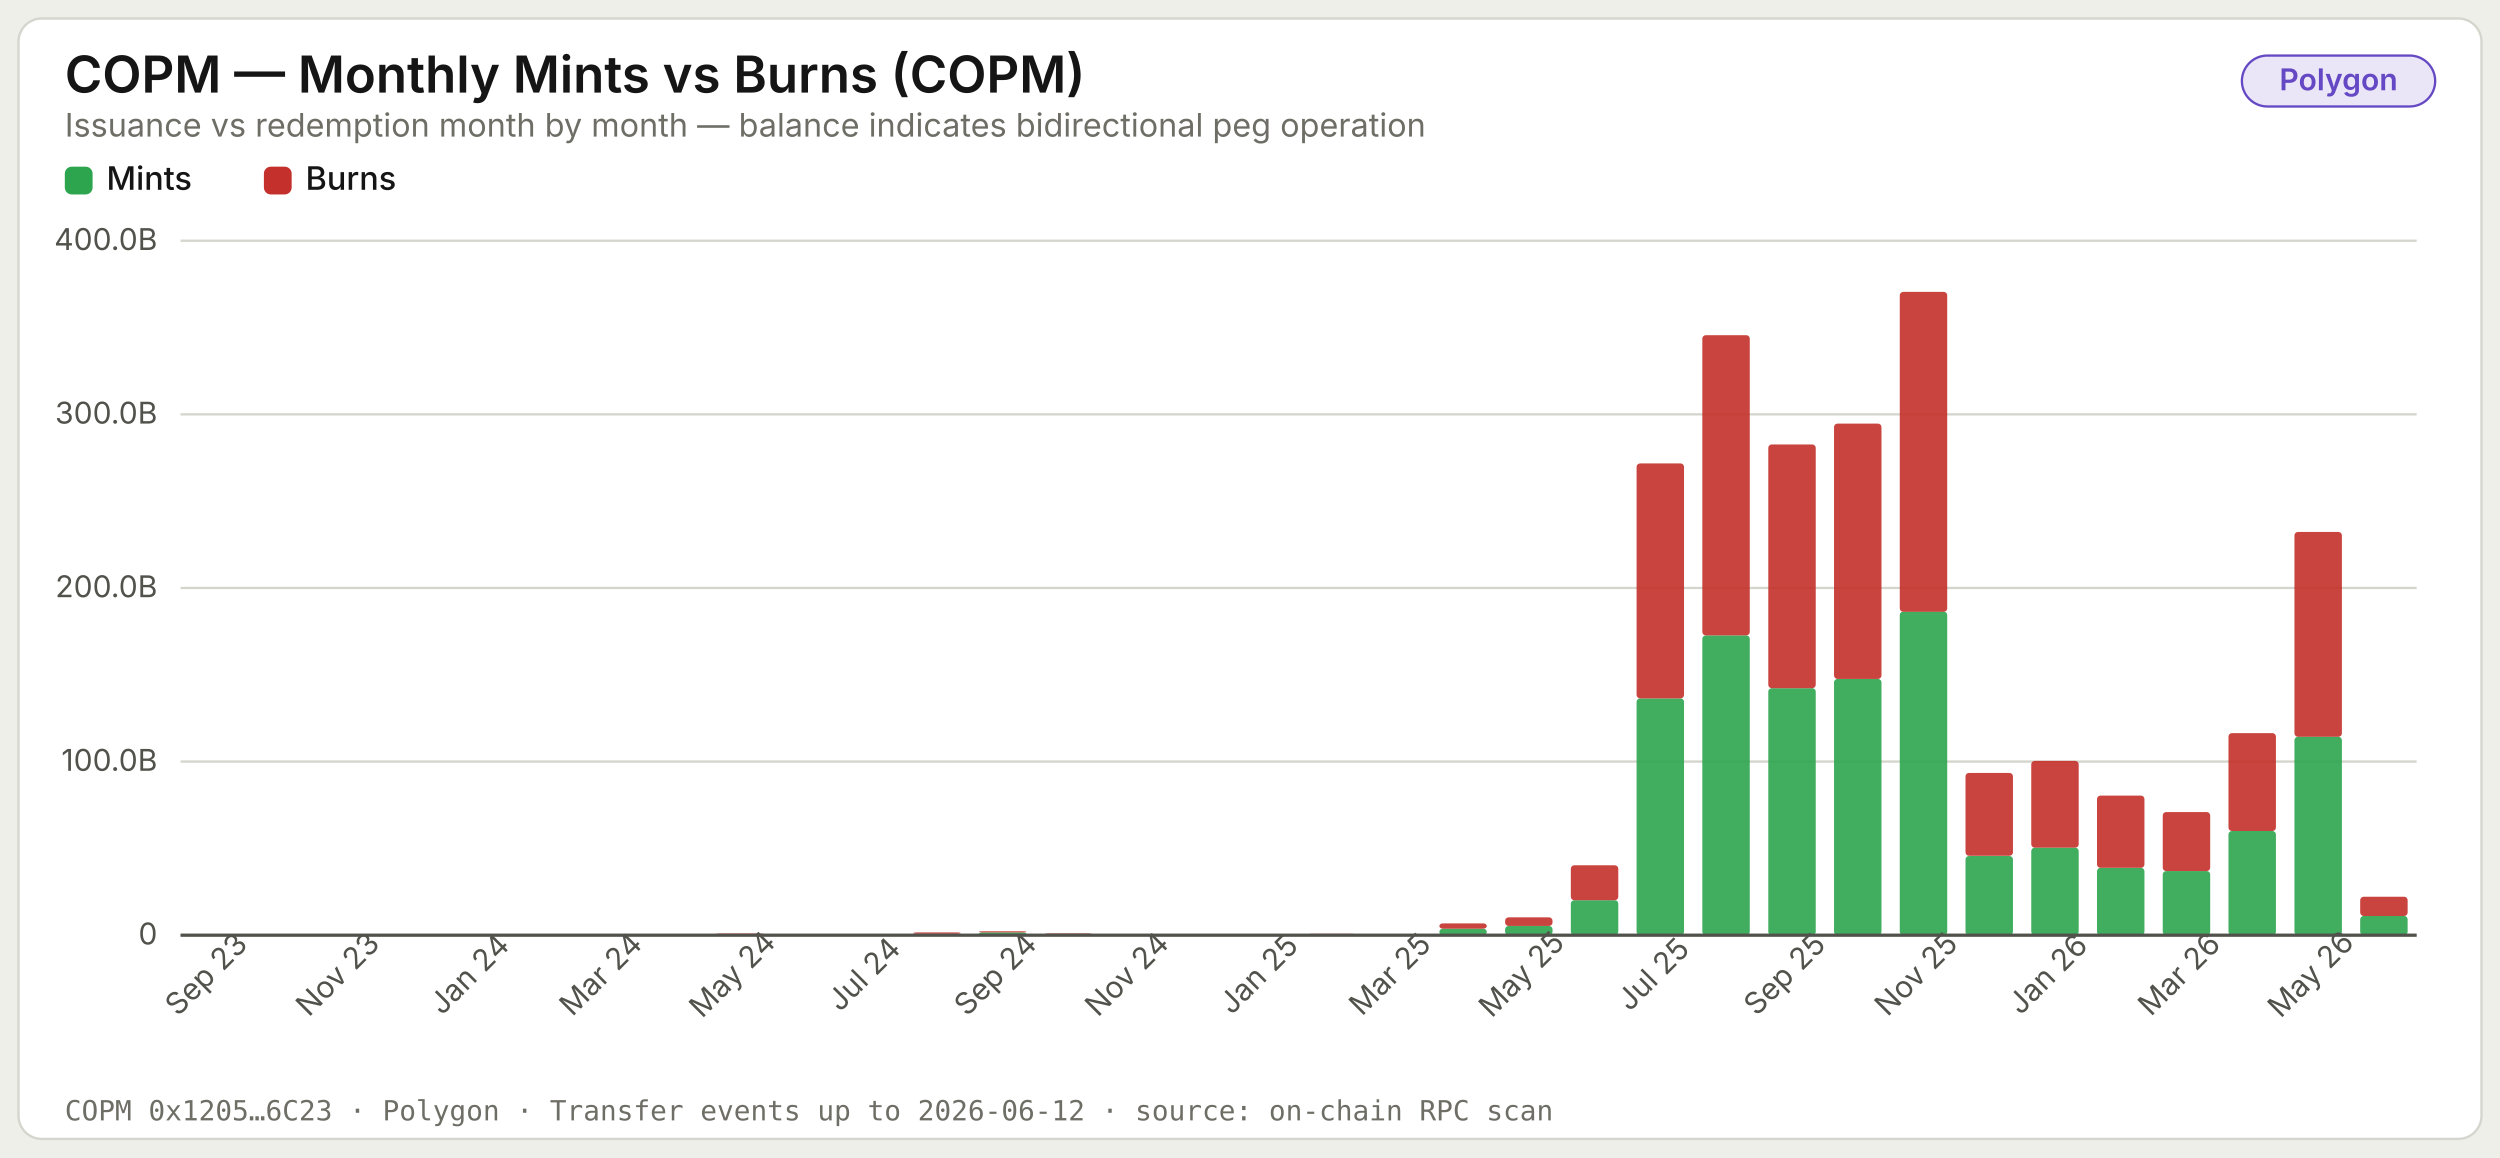
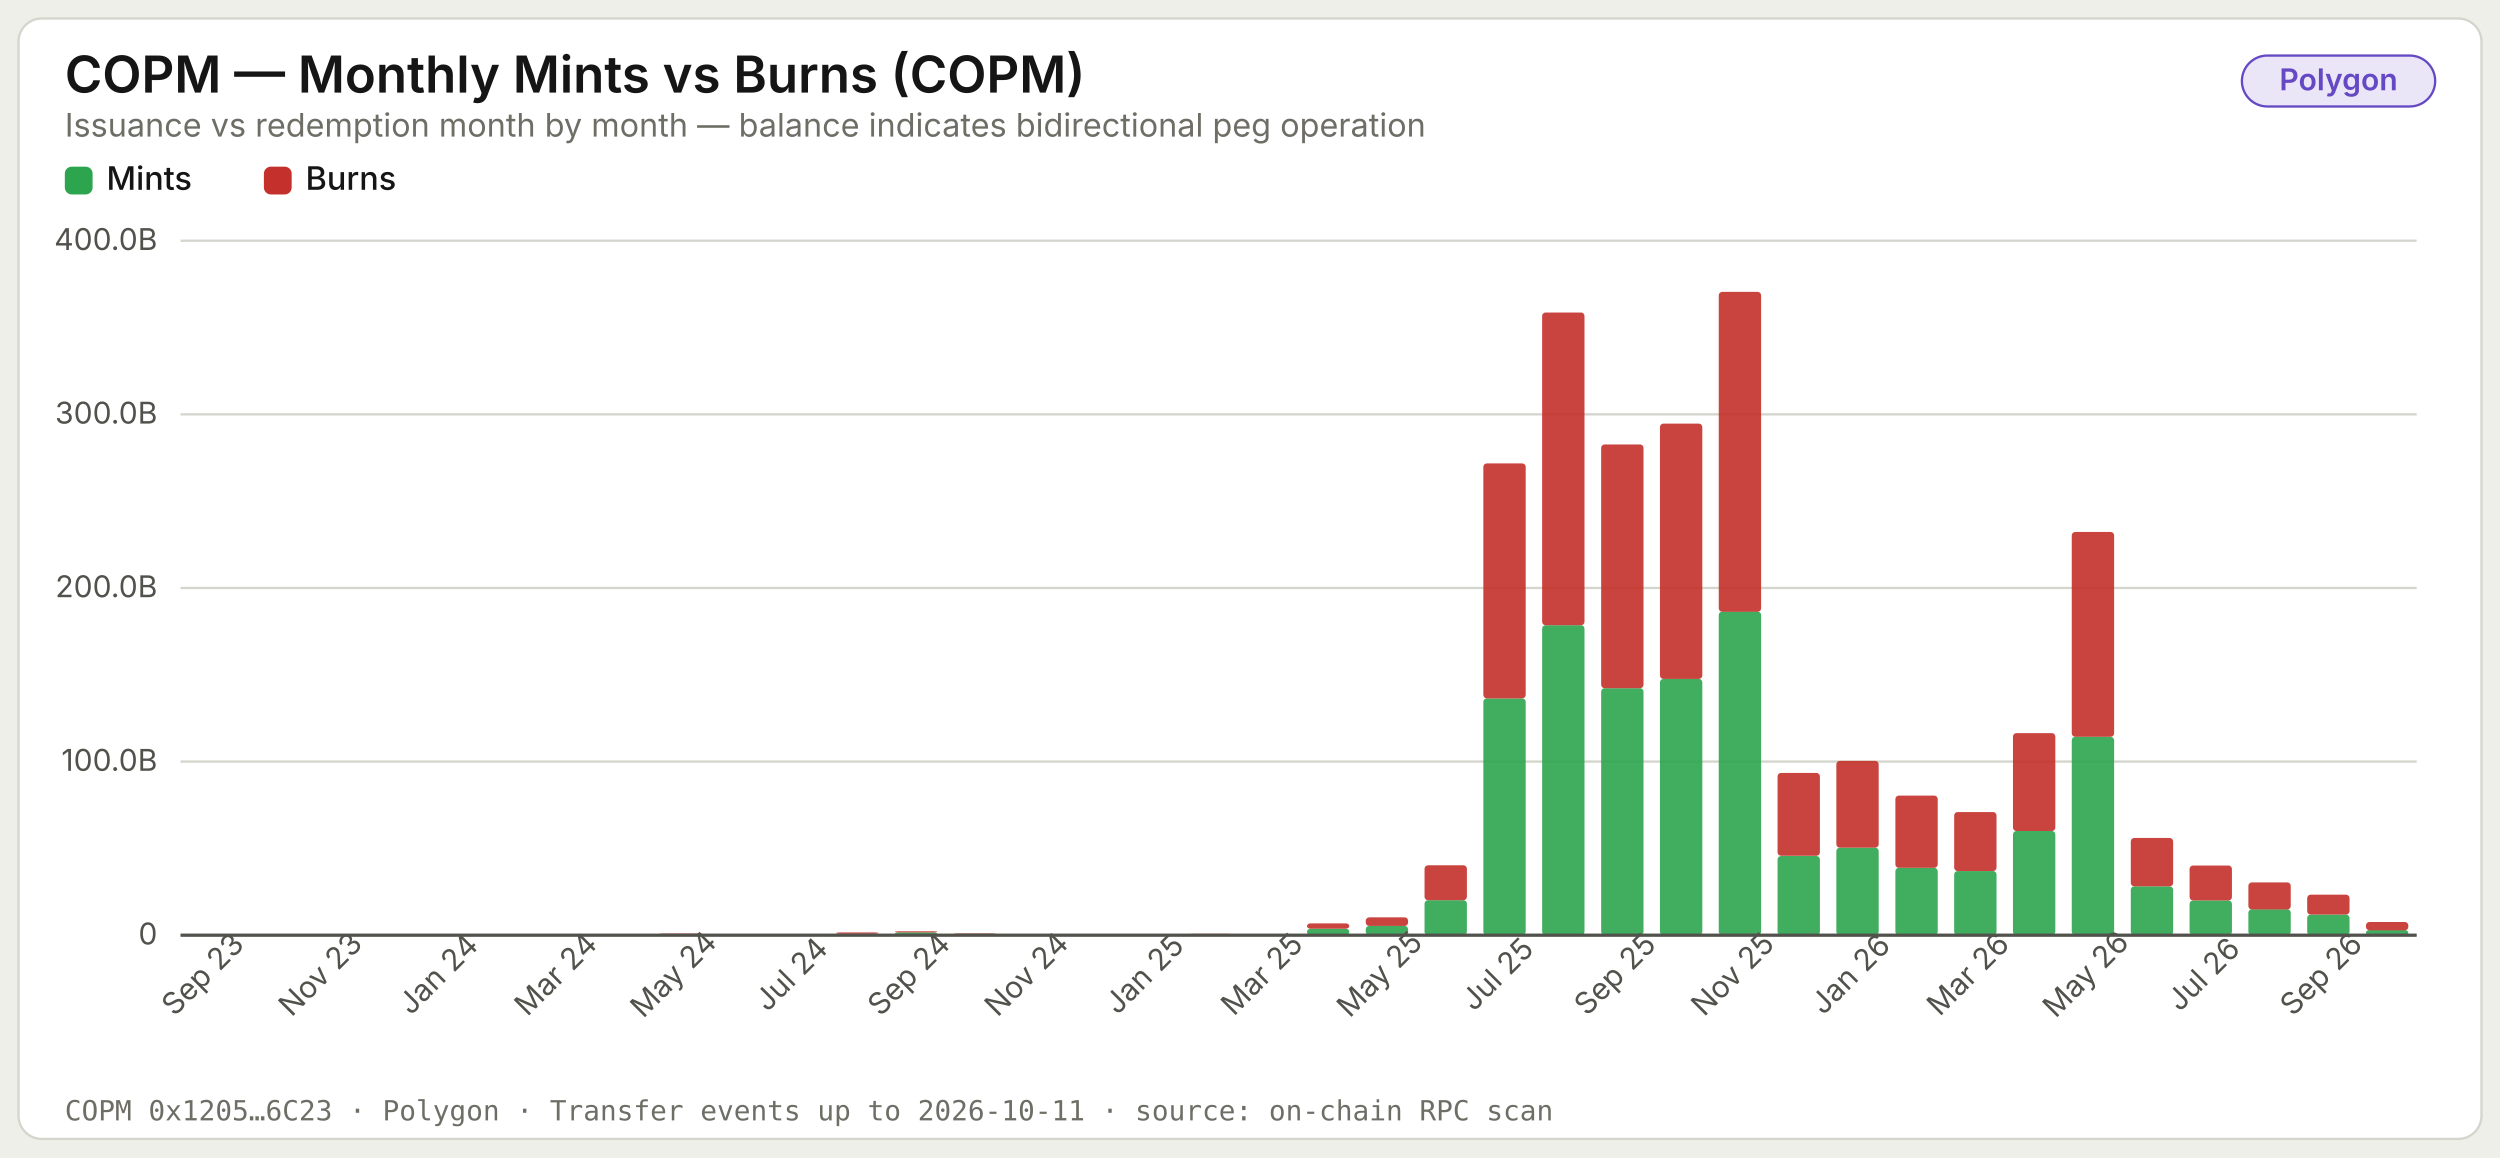
<svg xmlns="http://www.w3.org/2000/svg" width="1080" height="500" viewBox="0 0 1080 500" role="img" aria-label="COPM — Monthly Mints vs Burns (COPM)">
  <style>
    .title { font: 600 22px -apple-system, 'Segoe UI', system-ui, sans-serif; fill: #151515; }
    .subtitle { font: 400 14px -apple-system, 'Segoe UI', system-ui, sans-serif; fill: #6e6e66; }
    .axis { font: 400 13px -apple-system, 'Segoe UI', system-ui, sans-serif; fill: #52524c; }
    .label { font: 500 14px -apple-system, 'Segoe UI', system-ui, sans-serif; fill: #151515; }
    .annot { font: 600 13px -apple-system, 'Segoe UI', system-ui, sans-serif; }
    .badge { font: 600 13px -apple-system, 'Segoe UI', system-ui, sans-serif; }
    .footer { font: 400 12px ui-monospace, 'SF Mono', Menlo, monospace; fill: #6e6e66; }
  </style>
  <defs />
  <rect width="1080" height="500" fill="#eeefe9" />
  <rect x="8" y="8" width="1064" height="484" rx="10" fill="#ffffff" stroke="#d4d5cc" stroke-width="1" />
  <text x="28" y="40" class="title">COPM — Monthly Mints vs Burns (COPM)</text>
  <rect x="968.5" y="24" width="83.5" height="22" rx="11" fill="#6549c422" stroke="#6549c4" stroke-width="1" />
  <text x="1010.25" y="39" class="badge" fill="#6549c4" text-anchor="middle">Polygon</text>
  <text x="28" y="59" class="subtitle">Issuance vs redemption month by month — balance indicates bidirectional peg operation</text>
  <line x1="78" y1="404" x2="1044" y2="404" stroke="#d4d5cc" stroke-width="1" />
  <text x="68" y="408" class="axis" text-anchor="end">0</text>
  <line x1="78" y1="329" x2="1044" y2="329" stroke="#d4d5cc" stroke-width="1" />
  <text x="68" y="333" class="axis" text-anchor="end">100.0B</text>
  <line x1="78" y1="254" x2="1044" y2="254" stroke="#d4d5cc" stroke-width="1" />
  <text x="68" y="258" class="axis" text-anchor="end">200.0B</text>
  <line x1="78" y1="179" x2="1044" y2="179" stroke="#d4d5cc" stroke-width="1" />
  <text x="68" y="183" class="axis" text-anchor="end">300.0B</text>
  <line x1="78" y1="104" x2="1044" y2="104" stroke="#d4d5cc" stroke-width="1" />
  <text x="68" y="108" class="axis" text-anchor="end">400.0B</text>
  <rect x="28" y="72" width="12" height="12" rx="3" fill="#2da44e" />
  <text x="46" y="82" class="label">Mints</text>
  <rect x="114" y="72" width="12" height="12" rx="3" fill="#c4302b" />
  <text x="132" y="82" class="label">Burns</text>
-   <rect x="82.0" y="404.0" width="20.5" height="0.0" fill="#2da44e" fill-opacity="0.9" rx="1.5" />
-   <rect x="82.0" y="404.0" width="20.5" height="0.0" fill="#c4302b" fill-opacity="0.9" rx="1.5" />
-   <text x="92.206" y="424" class="axis" text-anchor="middle" transform="rotate(-45 92.20588 424)">Sep 23</text>
-   <rect x="110.4" y="403.9" width="20.5" height="0.1" fill="#2da44e" fill-opacity="0.9" rx="1.5" />
-   <rect x="110.4" y="403.9" width="20.5" height="0.0" fill="#c4302b" fill-opacity="0.9" rx="1.5" />
-   <rect x="138.8" y="403.5" width="20.5" height="0.5" fill="#2da44e" fill-opacity="0.9" rx="1.5" />
-   <rect x="138.8" y="403.5" width="20.5" height="0.0" fill="#c4302b" fill-opacity="0.9" rx="1.5" />
-   <text x="149.029" y="424" class="axis" text-anchor="middle" transform="rotate(-45 149.0294 424)">Nov 23</text>
-   <rect x="167.2" y="404.0" width="20.5" height="0.0" fill="#2da44e" fill-opacity="0.9" rx="1.5" />
-   <rect x="167.2" y="404.0" width="20.5" height="0.0" fill="#c4302b" fill-opacity="0.9" rx="1.5" />
-   <rect x="195.6" y="404.0" width="20.5" height="0.0" fill="#2da44e" fill-opacity="0.9" rx="1.5" />
-   <rect x="195.6" y="404.0" width="20.5" height="0.0" fill="#c4302b" fill-opacity="0.9" rx="1.5" />
-   <text x="205.853" y="424" class="axis" text-anchor="middle" transform="rotate(-45 205.8529 424)">Jan 24</text>
-   <rect x="224.0" y="403.9" width="20.5" height="0.1" fill="#2da44e" fill-opacity="0.9" rx="1.5" />
-   <rect x="224.0" y="403.9" width="20.5" height="0.0" fill="#c4302b" fill-opacity="0.9" rx="1.5" />
-   <rect x="252.4" y="403.9" width="20.5" height="0.1" fill="#2da44e" fill-opacity="0.9" rx="1.5" />
-   <rect x="252.4" y="403.9" width="20.5" height="0.0" fill="#c4302b" fill-opacity="0.9" rx="1.5" />
-   <text x="262.676" y="424" class="axis" text-anchor="middle" transform="rotate(-45 262.6765 424)">Mar 24</text>
-   <rect x="280.9" y="404.0" width="20.5" height="0.0" fill="#2da44e" fill-opacity="0.9" rx="1.5" />
-   <rect x="280.9" y="404.0" width="20.5" height="0.0" fill="#c4302b" fill-opacity="0.9" rx="1.5" />
-   <rect x="309.3" y="403.6" width="20.5" height="0.4" fill="#2da44e" fill-opacity="0.9" rx="1.5" />
-   <rect x="309.3" y="403.3" width="20.5" height="0.3" fill="#c4302b" fill-opacity="0.9" rx="1.5" />
-   <text x="319.5" y="424" class="axis" text-anchor="middle" transform="rotate(-45 319.5 424)">May 24</text>
-   <rect x="337.7" y="403.8" width="20.5" height="0.2" fill="#2da44e" fill-opacity="0.9" rx="1.5" />
-   <rect x="337.7" y="403.8" width="20.5" height="0.1" fill="#c4302b" fill-opacity="0.9" rx="1.5" />
-   <rect x="366.1" y="403.7" width="20.5" height="0.3" fill="#2da44e" fill-opacity="0.9" rx="1.5" />
-   <rect x="366.1" y="403.7" width="20.5" height="0.0" fill="#c4302b" fill-opacity="0.9" rx="1.5" />
-   <text x="376.324" y="424" class="axis" text-anchor="middle" transform="rotate(-45 376.3235 424)">Jul 24</text>
-   <rect x="394.5" y="403.4" width="20.5" height="0.6" fill="#2da44e" fill-opacity="0.9" rx="1.5" />
-   <rect x="394.5" y="402.8" width="20.5" height="0.6" fill="#c4302b" fill-opacity="0.9" rx="1.5" />
-   <rect x="422.9" y="402.8" width="20.5" height="1.2" fill="#2da44e" fill-opacity="0.9" rx="1.5" />
-   <rect x="422.9" y="402.3" width="20.5" height="0.5" fill="#c4302b" fill-opacity="0.9" rx="1.5" />
-   <text x="433.147" y="424" class="axis" text-anchor="middle" transform="rotate(-45 433.1471 424)">Sep 24</text>
-   <rect x="451.3" y="403.4" width="20.5" height="0.6" fill="#2da44e" fill-opacity="0.9" rx="1.5" />
-   <rect x="451.3" y="403.2" width="20.5" height="0.2" fill="#c4302b" fill-opacity="0.9" rx="1.5" />
-   <rect x="479.7" y="403.8" width="20.5" height="0.2" fill="#2da44e" fill-opacity="0.9" rx="1.5" />
-   <rect x="479.7" y="403.7" width="20.5" height="0.0" fill="#c4302b" fill-opacity="0.9" rx="1.5" />
-   <text x="489.971" y="424" class="axis" text-anchor="middle" transform="rotate(-45 489.9706 424)">Nov 24</text>
-   <rect x="508.2" y="403.8" width="20.5" height="0.2" fill="#2da44e" fill-opacity="0.9" rx="1.5" />
-   <rect x="508.2" y="403.8" width="20.5" height="0.0" fill="#c4302b" fill-opacity="0.9" rx="1.5" />
-   <rect x="536.6" y="404.0" width="20.5" height="0.0" fill="#2da44e" fill-opacity="0.9" rx="1.5" />
-   <rect x="536.6" y="403.9" width="20.5" height="0.0" fill="#c4302b" fill-opacity="0.9" rx="1.5" />
-   <text x="546.794" y="424" class="axis" text-anchor="middle" transform="rotate(-45 546.7941 424)">Jan 25</text>
-   <rect x="565.0" y="403.9" width="20.5" height="0.1" fill="#2da44e" fill-opacity="0.9" rx="1.5" />
-   <rect x="565.0" y="403.4" width="20.5" height="0.6" fill="#c4302b" fill-opacity="0.9" rx="1.5" />
-   <rect x="593.4" y="403.8" width="20.5" height="0.2" fill="#2da44e" fill-opacity="0.9" rx="1.5" />
-   <rect x="593.4" y="403.6" width="20.5" height="0.3" fill="#c4302b" fill-opacity="0.9" rx="1.5" />
-   <text x="603.618" y="424" class="axis" text-anchor="middle" transform="rotate(-45 603.6176 424)">Mar 25</text>
-   <rect x="621.8" y="401.2" width="20.5" height="2.8" fill="#2da44e" fill-opacity="0.9" rx="1.5" />
-   <rect x="621.8" y="398.9" width="20.5" height="2.3" fill="#c4302b" fill-opacity="0.9" rx="1.5" />
-   <rect x="650.2" y="400.0" width="20.5" height="4.0" fill="#2da44e" fill-opacity="0.9" rx="1.5" />
-   <rect x="650.2" y="396.3" width="20.5" height="3.7" fill="#c4302b" fill-opacity="0.9" rx="1.5" />
-   <text x="660.441" y="424" class="axis" text-anchor="middle" transform="rotate(-45 660.4412 424)">May 25</text>
-   <rect x="678.6" y="388.9" width="20.5" height="15.1" fill="#2da44e" fill-opacity="0.9" rx="1.5" />
-   <rect x="678.6" y="373.8" width="20.5" height="15.1" fill="#c4302b" fill-opacity="0.9" rx="1.5" />
-   <rect x="707.0" y="301.7" width="20.5" height="102.3" fill="#2da44e" fill-opacity="0.9" rx="1.5" />
-   <rect x="707.0" y="200.2" width="20.5" height="101.5" fill="#c4302b" fill-opacity="0.9" rx="1.5" />
-   <text x="717.265" y="424" class="axis" text-anchor="middle" transform="rotate(-45 717.2647 424)">Jul 25</text>
-   <rect x="735.4" y="274.5" width="20.5" height="129.5" fill="#2da44e" fill-opacity="0.9" rx="1.5" />
-   <rect x="735.4" y="144.8" width="20.5" height="129.7" fill="#c4302b" fill-opacity="0.9" rx="1.5" />
-   <rect x="763.9" y="297.3" width="20.5" height="106.7" fill="#2da44e" fill-opacity="0.9" rx="1.5" />
-   <rect x="763.9" y="192.0" width="20.5" height="105.3" fill="#c4302b" fill-opacity="0.9" rx="1.5" />
-   <text x="774.088" y="424" class="axis" text-anchor="middle" transform="rotate(-45 774.0882 424)">Sep 25</text>
-   <rect x="792.3" y="293.3" width="20.5" height="110.7" fill="#2da44e" fill-opacity="0.9" rx="1.5" />
-   <rect x="792.3" y="183.0" width="20.5" height="110.3" fill="#c4302b" fill-opacity="0.9" rx="1.5" />
-   <rect x="820.7" y="264.2" width="20.5" height="139.8" fill="#2da44e" fill-opacity="0.9" rx="1.5" />
-   <rect x="820.7" y="126.1" width="20.5" height="138.2" fill="#c4302b" fill-opacity="0.9" rx="1.5" />
-   <text x="830.912" y="424" class="axis" text-anchor="middle" transform="rotate(-45 830.9118 424)">Nov 25</text>
-   <rect x="849.1" y="369.8" width="20.5" height="34.2" fill="#2da44e" fill-opacity="0.9" rx="1.5" />
-   <rect x="849.1" y="333.9" width="20.5" height="35.8" fill="#c4302b" fill-opacity="0.9" rx="1.5" />
-   <rect x="877.5" y="366.2" width="20.5" height="37.8" fill="#2da44e" fill-opacity="0.9" rx="1.5" />
-   <rect x="877.5" y="328.7" width="20.5" height="37.5" fill="#c4302b" fill-opacity="0.9" rx="1.5" />
-   <text x="887.735" y="424" class="axis" text-anchor="middle" transform="rotate(-45 887.7353 424)">Jan 26</text>
-   <rect x="905.9" y="374.9" width="20.5" height="29.1" fill="#2da44e" fill-opacity="0.9" rx="1.5" />
-   <rect x="905.9" y="343.7" width="20.5" height="31.2" fill="#c4302b" fill-opacity="0.9" rx="1.5" />
-   <rect x="934.3" y="376.3" width="20.5" height="27.7" fill="#2da44e" fill-opacity="0.9" rx="1.5" />
-   <rect x="934.3" y="350.8" width="20.5" height="25.5" fill="#c4302b" fill-opacity="0.9" rx="1.5" />
-   <text x="944.559" y="424" class="axis" text-anchor="middle" transform="rotate(-45 944.5588 424)">Mar 26</text>
-   <rect x="962.7" y="359.0" width="20.5" height="45.0" fill="#2da44e" fill-opacity="0.9" rx="1.5" />
-   <rect x="962.7" y="316.7" width="20.5" height="42.3" fill="#c4302b" fill-opacity="0.9" rx="1.5" />
-   <rect x="991.2" y="318.3" width="20.5" height="85.7" fill="#2da44e" fill-opacity="0.9" rx="1.5" />
-   <rect x="991.2" y="229.8" width="20.5" height="88.5" fill="#c4302b" fill-opacity="0.9" rx="1.5" />
-   <text x="1001.382" y="424" class="axis" text-anchor="middle" transform="rotate(-45 1001.382 424)">May 26</text>
-   <rect x="1019.6" y="395.7" width="20.5" height="8.3" fill="#2da44e" fill-opacity="0.9" rx="1.5" />
-   <rect x="1019.6" y="387.4" width="20.5" height="8.3" fill="#c4302b" fill-opacity="0.9" rx="1.5" />
+   <rect x="81.6" y="404.0" width="18.3" height="0.0" fill="#2da44e" fill-opacity="0.9" rx="1.5" />
+   <rect x="81.6" y="404.0" width="18.3" height="0.0" fill="#c4302b" fill-opacity="0.9" rx="1.5" />
+   <text x="90.711" y="424" class="axis" text-anchor="middle" transform="rotate(-45 90.71053 424)">Sep 23</text>
+   <rect x="107.0" y="403.9" width="18.3" height="0.1" fill="#2da44e" fill-opacity="0.9" rx="1.5" />
+   <rect x="107.0" y="403.9" width="18.3" height="0.0" fill="#c4302b" fill-opacity="0.9" rx="1.5" />
+   <rect x="132.4" y="403.5" width="18.3" height="0.5" fill="#2da44e" fill-opacity="0.9" rx="1.5" />
+   <rect x="132.4" y="403.5" width="18.3" height="0.0" fill="#c4302b" fill-opacity="0.9" rx="1.5" />
+   <text x="141.553" y="424" class="axis" text-anchor="middle" transform="rotate(-45 141.5526 424)">Nov 23</text>
+   <rect x="157.8" y="404.0" width="18.3" height="0.0" fill="#2da44e" fill-opacity="0.9" rx="1.5" />
+   <rect x="157.8" y="404.0" width="18.3" height="0.0" fill="#c4302b" fill-opacity="0.9" rx="1.5" />
+   <rect x="183.2" y="404.0" width="18.3" height="0.0" fill="#2da44e" fill-opacity="0.9" rx="1.5" />
+   <rect x="183.2" y="404.0" width="18.3" height="0.0" fill="#c4302b" fill-opacity="0.9" rx="1.5" />
+   <text x="192.395" y="424" class="axis" text-anchor="middle" transform="rotate(-45 192.3947 424)">Jan 24</text>
+   <rect x="208.7" y="403.9" width="18.3" height="0.1" fill="#2da44e" fill-opacity="0.9" rx="1.5" />
+   <rect x="208.7" y="403.9" width="18.3" height="0.0" fill="#c4302b" fill-opacity="0.9" rx="1.5" />
+   <rect x="234.1" y="403.9" width="18.3" height="0.1" fill="#2da44e" fill-opacity="0.9" rx="1.5" />
+   <rect x="234.1" y="403.9" width="18.3" height="0.0" fill="#c4302b" fill-opacity="0.9" rx="1.5" />
+   <text x="243.237" y="424" class="axis" text-anchor="middle" transform="rotate(-45 243.2368 424)">Mar 24</text>
+   <rect x="259.5" y="404.0" width="18.3" height="0.0" fill="#2da44e" fill-opacity="0.9" rx="1.5" />
+   <rect x="259.5" y="404.0" width="18.3" height="0.0" fill="#c4302b" fill-opacity="0.9" rx="1.5" />
+   <rect x="284.9" y="403.6" width="18.3" height="0.4" fill="#2da44e" fill-opacity="0.9" rx="1.5" />
+   <rect x="284.9" y="403.3" width="18.3" height="0.3" fill="#c4302b" fill-opacity="0.9" rx="1.5" />
+   <text x="294.079" y="424" class="axis" text-anchor="middle" transform="rotate(-45 294.0789 424)">May 24</text>
+   <rect x="310.3" y="403.8" width="18.3" height="0.2" fill="#2da44e" fill-opacity="0.9" rx="1.5" />
+   <rect x="310.3" y="403.8" width="18.3" height="0.1" fill="#c4302b" fill-opacity="0.9" rx="1.5" />
+   <rect x="335.8" y="403.7" width="18.3" height="0.3" fill="#2da44e" fill-opacity="0.9" rx="1.5" />
+   <rect x="335.8" y="403.7" width="18.3" height="0.0" fill="#c4302b" fill-opacity="0.9" rx="1.5" />
+   <text x="344.921" y="424" class="axis" text-anchor="middle" transform="rotate(-45 344.9211 424)">Jul 24</text>
+   <rect x="361.2" y="403.4" width="18.3" height="0.6" fill="#2da44e" fill-opacity="0.9" rx="1.5" />
+   <rect x="361.2" y="402.8" width="18.3" height="0.6" fill="#c4302b" fill-opacity="0.9" rx="1.5" />
+   <rect x="386.6" y="402.8" width="18.3" height="1.2" fill="#2da44e" fill-opacity="0.9" rx="1.5" />
+   <rect x="386.6" y="402.3" width="18.3" height="0.5" fill="#c4302b" fill-opacity="0.9" rx="1.5" />
+   <text x="395.763" y="424" class="axis" text-anchor="middle" transform="rotate(-45 395.7632 424)">Sep 24</text>
+   <rect x="412.0" y="403.4" width="18.3" height="0.6" fill="#2da44e" fill-opacity="0.9" rx="1.5" />
+   <rect x="412.0" y="403.2" width="18.3" height="0.2" fill="#c4302b" fill-opacity="0.9" rx="1.5" />
+   <rect x="437.5" y="403.8" width="18.3" height="0.2" fill="#2da44e" fill-opacity="0.9" rx="1.5" />
+   <rect x="437.5" y="403.7" width="18.3" height="0.0" fill="#c4302b" fill-opacity="0.9" rx="1.5" />
+   <text x="446.605" y="424" class="axis" text-anchor="middle" transform="rotate(-45 446.6053 424)">Nov 24</text>
+   <rect x="462.9" y="403.8" width="18.3" height="0.2" fill="#2da44e" fill-opacity="0.9" rx="1.5" />
+   <rect x="462.9" y="403.8" width="18.3" height="0.0" fill="#c4302b" fill-opacity="0.9" rx="1.5" />
+   <rect x="488.3" y="404.0" width="18.3" height="0.0" fill="#2da44e" fill-opacity="0.9" rx="1.5" />
+   <rect x="488.3" y="403.9" width="18.3" height="0.0" fill="#c4302b" fill-opacity="0.9" rx="1.5" />
+   <text x="497.447" y="424" class="axis" text-anchor="middle" transform="rotate(-45 497.4474 424)">Jan 25</text>
+   <rect x="513.7" y="403.9" width="18.3" height="0.1" fill="#2da44e" fill-opacity="0.9" rx="1.5" />
+   <rect x="513.7" y="403.4" width="18.3" height="0.6" fill="#c4302b" fill-opacity="0.9" rx="1.5" />
+   <rect x="539.1" y="403.8" width="18.3" height="0.2" fill="#2da44e" fill-opacity="0.9" rx="1.5" />
+   <rect x="539.1" y="403.6" width="18.3" height="0.3" fill="#c4302b" fill-opacity="0.9" rx="1.5" />
+   <text x="548.289" y="424" class="axis" text-anchor="middle" transform="rotate(-45 548.2895 424)">Mar 25</text>
+   <rect x="564.6" y="401.2" width="18.3" height="2.8" fill="#2da44e" fill-opacity="0.9" rx="1.5" />
+   <rect x="564.6" y="398.9" width="18.3" height="2.3" fill="#c4302b" fill-opacity="0.9" rx="1.5" />
+   <rect x="590.0" y="400.0" width="18.3" height="4.0" fill="#2da44e" fill-opacity="0.9" rx="1.5" />
+   <rect x="590.0" y="396.3" width="18.3" height="3.7" fill="#c4302b" fill-opacity="0.9" rx="1.5" />
+   <text x="599.132" y="424" class="axis" text-anchor="middle" transform="rotate(-45 599.1316 424)">May 25</text>
+   <rect x="615.4" y="388.9" width="18.3" height="15.1" fill="#2da44e" fill-opacity="0.9" rx="1.5" />
+   <rect x="615.4" y="373.8" width="18.3" height="15.1" fill="#c4302b" fill-opacity="0.9" rx="1.5" />
+   <rect x="640.8" y="301.7" width="18.3" height="102.3" fill="#2da44e" fill-opacity="0.9" rx="1.5" />
+   <rect x="640.8" y="200.2" width="18.3" height="101.5" fill="#c4302b" fill-opacity="0.9" rx="1.5" />
+   <text x="649.974" y="424" class="axis" text-anchor="middle" transform="rotate(-45 649.9737 424)">Jul 25</text>
+   <rect x="666.2" y="270.1" width="18.3" height="133.9" fill="#2da44e" fill-opacity="0.9" rx="1.5" />
+   <rect x="666.2" y="135.0" width="18.3" height="135.1" fill="#c4302b" fill-opacity="0.9" rx="1.5" />
+   <rect x="691.7" y="297.3" width="18.3" height="106.7" fill="#2da44e" fill-opacity="0.9" rx="1.5" />
+   <rect x="691.7" y="192.0" width="18.3" height="105.3" fill="#c4302b" fill-opacity="0.9" rx="1.5" />
+   <text x="700.816" y="424" class="axis" text-anchor="middle" transform="rotate(-45 700.8158 424)">Sep 25</text>
+   <rect x="717.1" y="293.3" width="18.3" height="110.7" fill="#2da44e" fill-opacity="0.9" rx="1.5" />
+   <rect x="717.1" y="183.0" width="18.3" height="110.3" fill="#c4302b" fill-opacity="0.9" rx="1.5" />
+   <rect x="742.5" y="264.2" width="18.3" height="139.8" fill="#2da44e" fill-opacity="0.9" rx="1.5" />
+   <rect x="742.5" y="126.1" width="18.3" height="138.2" fill="#c4302b" fill-opacity="0.9" rx="1.5" />
+   <text x="751.658" y="424" class="axis" text-anchor="middle" transform="rotate(-45 751.6579 424)">Nov 25</text>
+   <rect x="767.9" y="369.8" width="18.3" height="34.2" fill="#2da44e" fill-opacity="0.9" rx="1.5" />
+   <rect x="767.9" y="333.9" width="18.3" height="35.8" fill="#c4302b" fill-opacity="0.9" rx="1.5" />
+   <rect x="793.3" y="366.2" width="18.3" height="37.8" fill="#2da44e" fill-opacity="0.9" rx="1.5" />
+   <rect x="793.3" y="328.7" width="18.3" height="37.5" fill="#c4302b" fill-opacity="0.9" rx="1.5" />
+   <text x="802.5" y="424" class="axis" text-anchor="middle" transform="rotate(-45 802.5 424)">Jan 26</text>
+   <rect x="818.8" y="374.9" width="18.3" height="29.1" fill="#2da44e" fill-opacity="0.9" rx="1.5" />
+   <rect x="818.8" y="343.7" width="18.3" height="31.2" fill="#c4302b" fill-opacity="0.9" rx="1.5" />
+   <rect x="844.2" y="376.3" width="18.3" height="27.7" fill="#2da44e" fill-opacity="0.9" rx="1.5" />
+   <rect x="844.2" y="350.8" width="18.3" height="25.5" fill="#c4302b" fill-opacity="0.9" rx="1.5" />
+   <text x="853.342" y="424" class="axis" text-anchor="middle" transform="rotate(-45 853.3421 424)">Mar 26</text>
+   <rect x="869.6" y="359.0" width="18.3" height="45.0" fill="#2da44e" fill-opacity="0.9" rx="1.5" />
+   <rect x="869.6" y="316.7" width="18.3" height="42.3" fill="#c4302b" fill-opacity="0.9" rx="1.5" />
+   <rect x="895.0" y="318.3" width="18.3" height="85.7" fill="#2da44e" fill-opacity="0.9" rx="1.5" />
+   <rect x="895.0" y="229.8" width="18.3" height="88.5" fill="#c4302b" fill-opacity="0.9" rx="1.5" />
+   <text x="904.184" y="424" class="axis" text-anchor="middle" transform="rotate(-45 904.1842 424)">May 26</text>
+   <rect x="920.5" y="382.9" width="18.3" height="21.1" fill="#2da44e" fill-opacity="0.9" rx="1.5" />
+   <rect x="920.5" y="362.0" width="18.3" height="20.9" fill="#c4302b" fill-opacity="0.9" rx="1.5" />
+   <rect x="945.9" y="389.0" width="18.3" height="15.0" fill="#2da44e" fill-opacity="0.9" rx="1.5" />
+   <rect x="945.9" y="373.9" width="18.3" height="15.1" fill="#c4302b" fill-opacity="0.9" rx="1.5" />
+   <text x="955.026" y="424" class="axis" text-anchor="middle" transform="rotate(-45 955.0263 424)">Jul 26</text>
+   <rect x="971.3" y="392.8" width="18.3" height="11.2" fill="#2da44e" fill-opacity="0.9" rx="1.5" />
+   <rect x="971.3" y="381.2" width="18.3" height="11.7" fill="#c4302b" fill-opacity="0.9" rx="1.5" />
+   <rect x="996.7" y="395.1" width="18.3" height="8.9" fill="#2da44e" fill-opacity="0.9" rx="1.5" />
+   <rect x="996.7" y="386.5" width="18.3" height="8.6" fill="#c4302b" fill-opacity="0.9" rx="1.5" />
+   <text x="1005.868" y="424" class="axis" text-anchor="middle" transform="rotate(-45 1005.868 424)">Sep 26</text>
+   <rect x="1022.1" y="401.8" width="18.3" height="2.2" fill="#2da44e" fill-opacity="0.9" rx="1.5" />
+   <rect x="1022.1" y="398.3" width="18.3" height="3.6" fill="#c4302b" fill-opacity="0.9" rx="1.5" />
  <line x1="78" y1="404" x2="1044" y2="404" stroke="#52524c" stroke-width="1.4" />
-   <text x="28" y="484" class="footer">COPM 0x1205…6C23 · Polygon · Transfer events up to 2026-06-12 · source: on-chain RPC scan</text>
+   <text x="28" y="484" class="footer">COPM 0x1205…6C23 · Polygon · Transfer events up to 2026-10-11 · source: on-chain RPC scan</text>
</svg>
